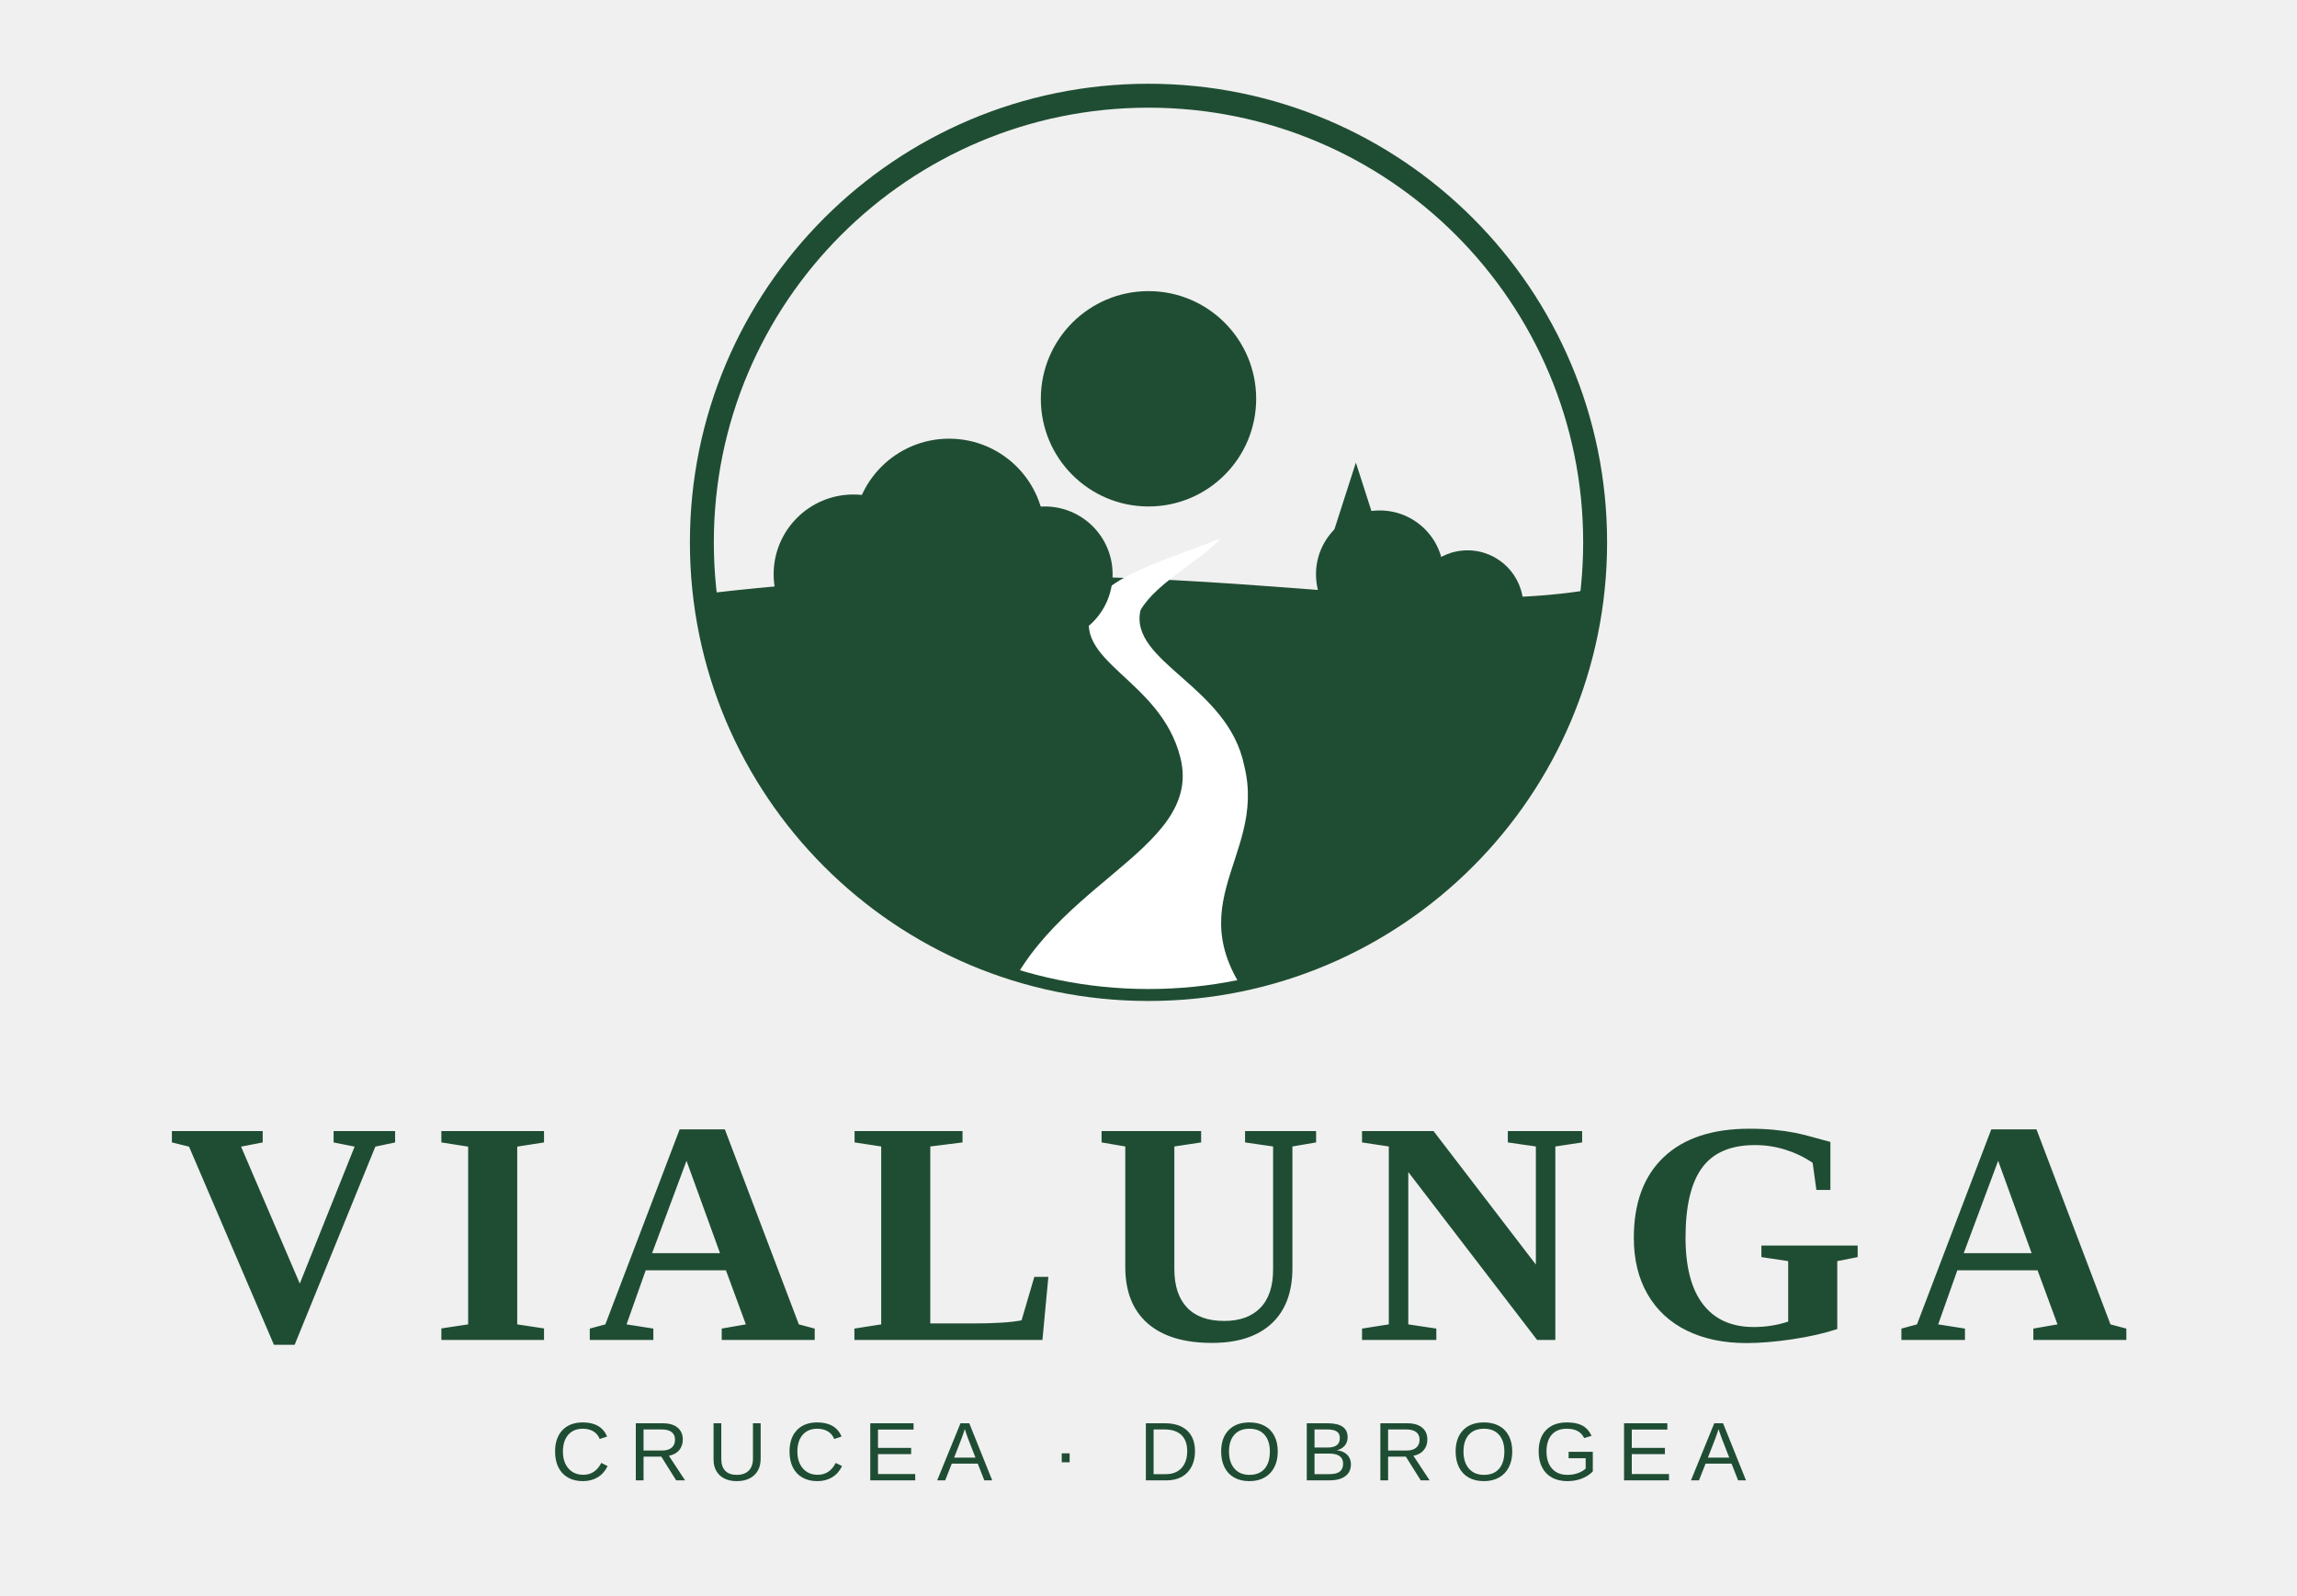
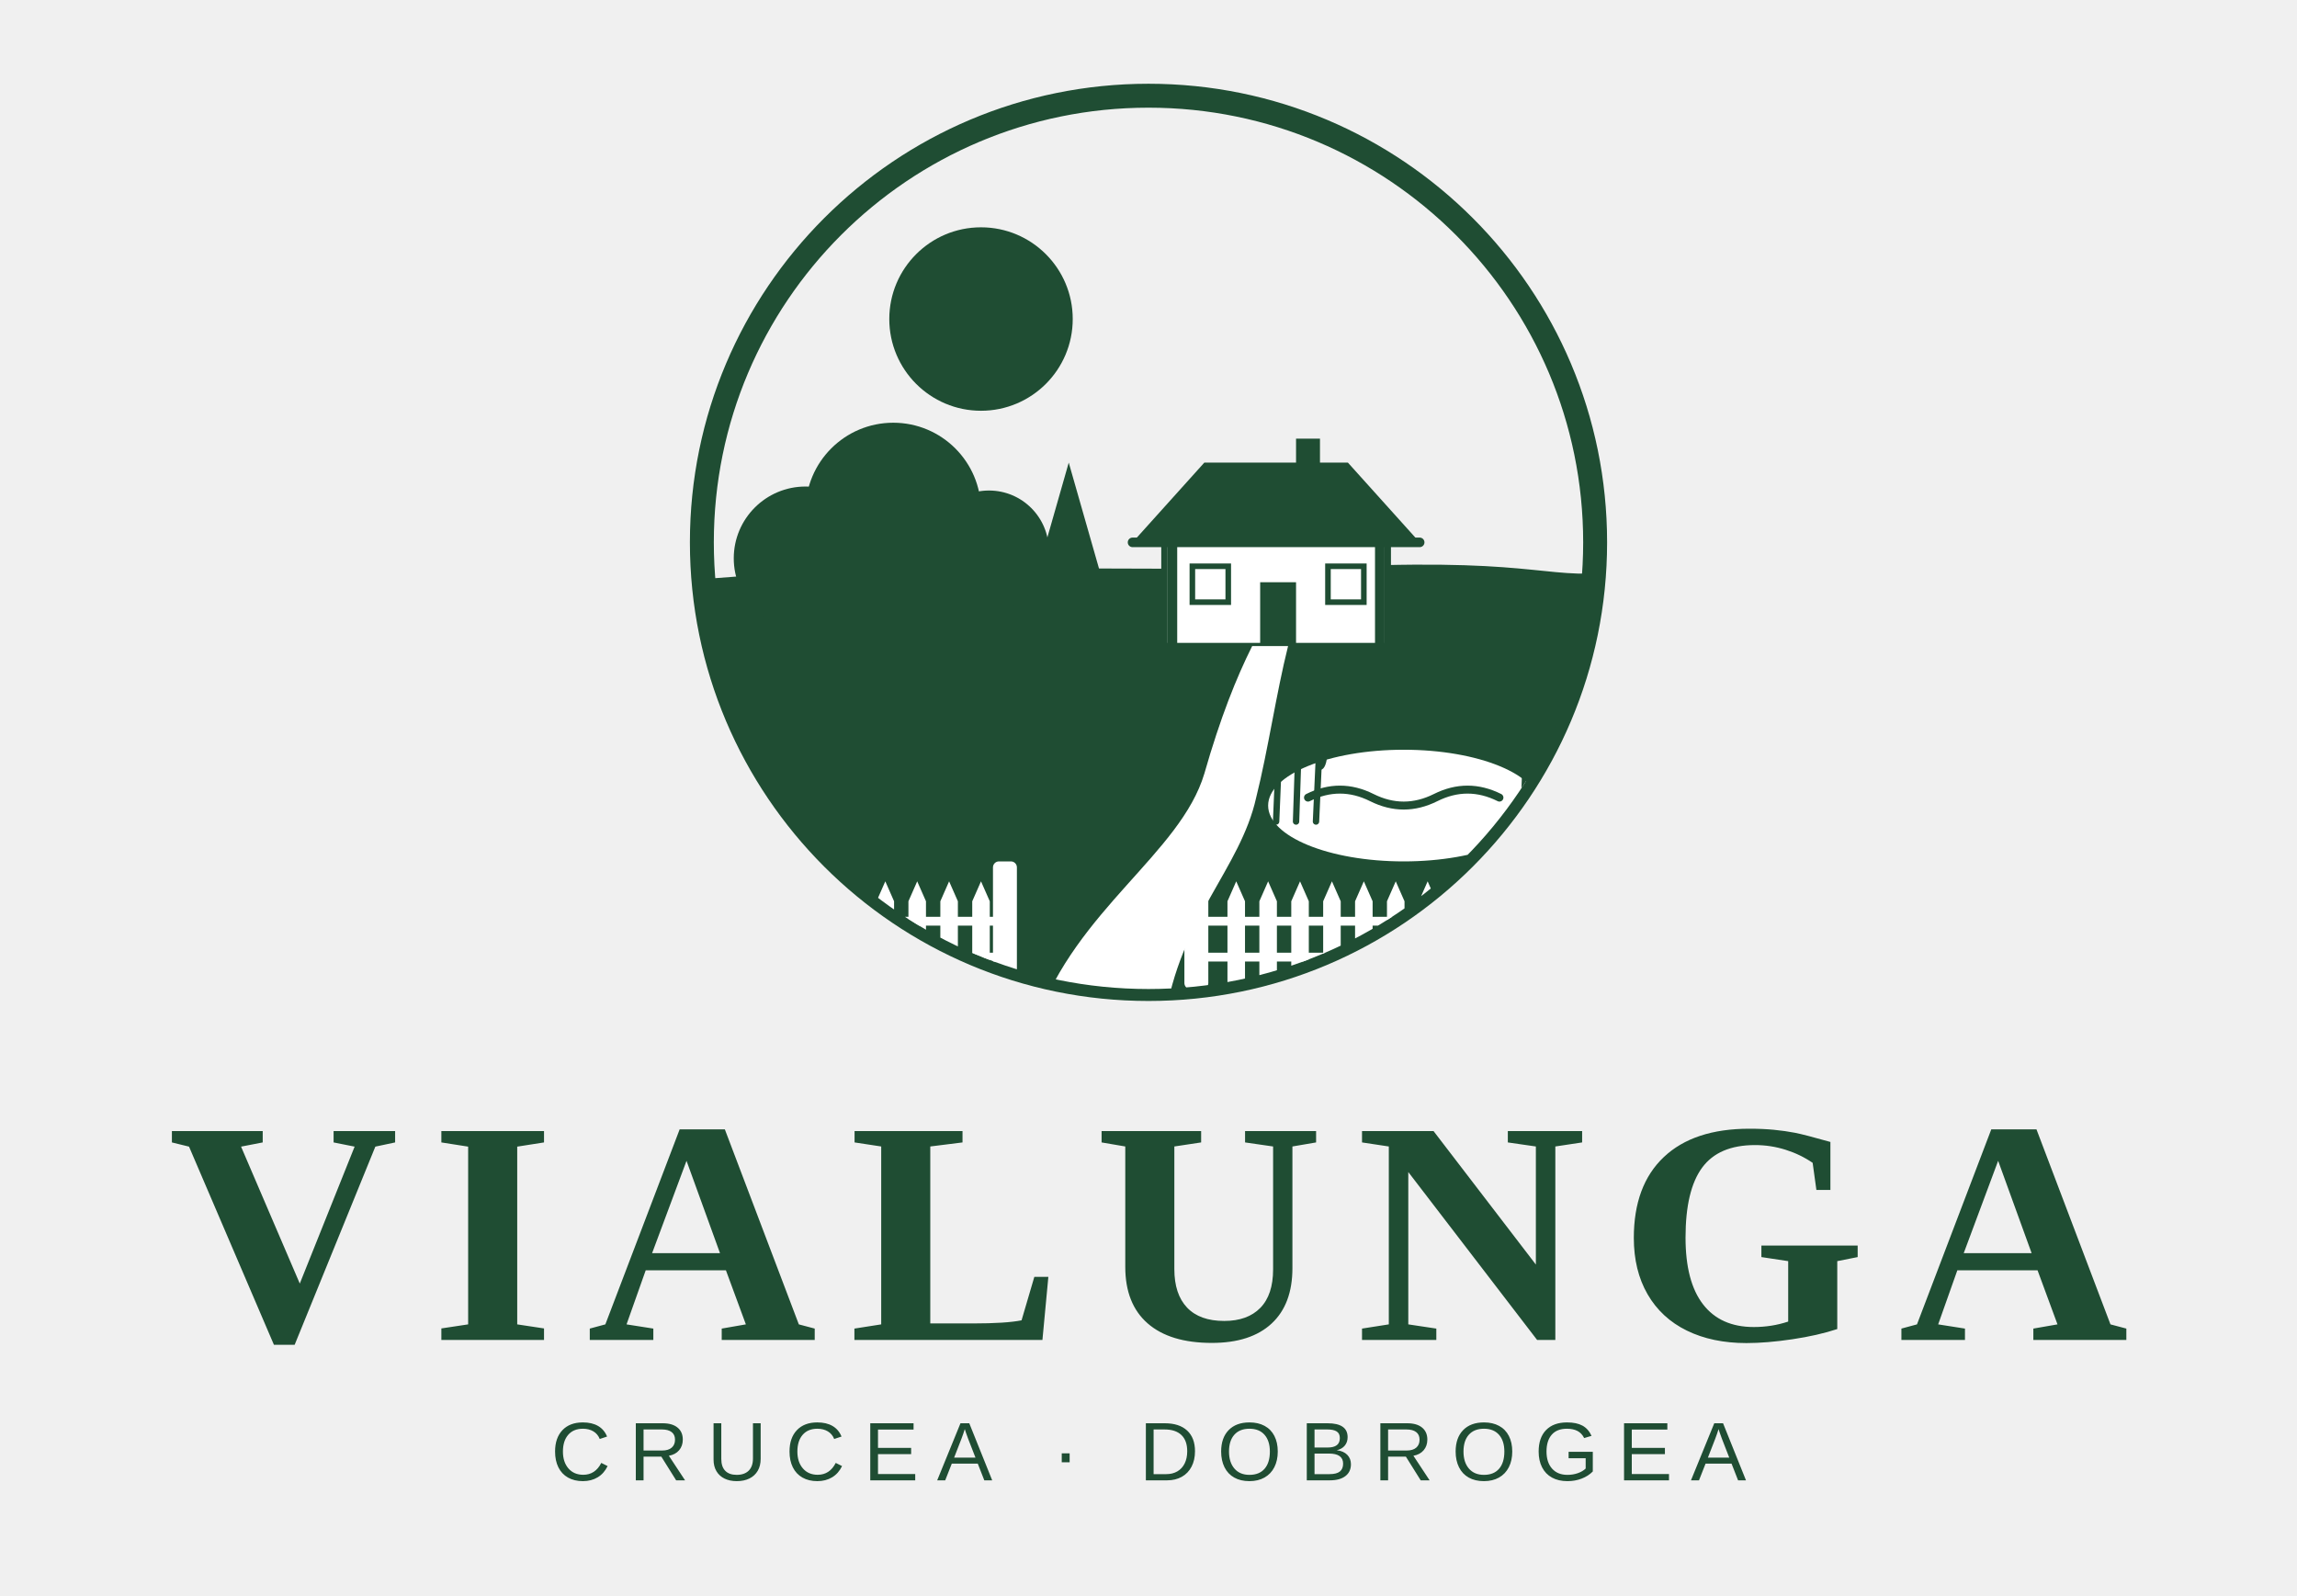
<svg xmlns="http://www.w3.org/2000/svg" viewBox="0 0 720 500" width="720" height="500">
  <g transform="translate(210.0 20) scale(1.25)">
    <defs>
      <clipPath id="disc">
        <circle cx="120" cy="120" r="112" />
      </clipPath>
    </defs>
    <circle cx="120" cy="120" r="112" fill="none" stroke="#1f4d33" stroke-width="6" />
    <g clip-path="url(#disc)">
-       <circle cx="120" cy="84" r="27" fill="#1f4d33" />
-       <path d="M0 134 C 60 126, 110 128, 150 131 S 215 136, 240 130 L240 240 L0 240 Z" fill="#1f4d33" />
-       <path d="M 82 240 C 92 206, 134 198, 128 174 C 123 154, 100 150, 106 136 C 110 128, 126 124, 138 119 C 134 124, 122 130, 118 137 C 115 150, 140 156, 144 176 C 150 200, 124 212, 150 240 Z" fill="#ffffff" />
-       <circle cx="46" cy="128" r="20" fill="#1f4d33" />
-       <rect x="44.2" y="142" width="3.6" height="14" rx="1.2" fill="#1f4d33" />
-       <circle cx="70" cy="118" r="24" fill="#1f4d33" />
-       <rect x="68.2" y="136" width="3.6" height="14" rx="1.2" fill="#1f4d33" />
-       <circle cx="94" cy="128" r="17" fill="#1f4d33" />
-       <rect x="92.2" y="139" width="3.6" height="14" rx="1.2" fill="#1f4d33" />
-       <circle cx="58" cy="140" r="15" fill="#1f4d33" />
-       <rect x="56.2" y="149" width="3.6" height="14" rx="1.2" fill="#1f4d33" />
-       <circle cx="82" cy="142" r="13" fill="#1f4d33" />
-       <rect x="80.2" y="149" width="3.6" height="14" rx="1.2" fill="#1f4d33" />
-       <circle cx="178" cy="128" r="16" fill="#1f4d33" />
-       <rect x="176.2" y="138" width="3.6" height="14" rx="1.2" fill="#1f4d33" />
-       <circle cx="200" cy="136" r="14" fill="#1f4d33" />
-       <rect x="198.2" y="144" width="3.6" height="14" rx="1.2" fill="#1f4d33" />
-       <path d="M160 142 L172 104 L184 142 Z M163 128 L172 100 L181 128 Z" fill="#1f4d33" />
-       <rect x="170.3" y="140" width="3.4" height="12" fill="#1f4d33" />
+       <circle cx="78" cy="64" r="23" fill="#1f4d33" />
+       <path d="M0 130 C 60 124, 120 128, 170 126 S 220 130, 240 127 L240 240 L0 240 Z" fill="#1f4d33" />
+       <rect x="157" y="94" width="6" height="12" fill="#1f4d33" />
+       <rect x="124" y="118" width="56" height="28" fill="#ffffff" stroke="#1f4d33" stroke-width="1.6" />
+       <path d="M116 120 L188 120 L170 100 L134 100 Z" fill="#1f4d33" />
+       <path d="M116 120 L188 120" stroke="#1f4d33" stroke-width="2.4" stroke-linecap="round" />
+       <rect x="131" y="126" width="9" height="9" fill="#ffffff" stroke="#1f4d33" stroke-width="1.4" />
+       <rect x="165" y="126" width="9" height="9" fill="#ffffff" stroke="#1f4d33" stroke-width="1.4" />
+       <rect x="148" y="130" width="9" height="16" fill="#1f4d33" />
+       <rect x="124.8" y="120" width="2.4" height="26" fill="#1f4d33" />
+       <rect x="176.8" y="120" width="2.4" height="26" fill="#1f4d33" />
+       <ellipse cx="184" cy="186" rx="34" ry="14" fill="#ffffff" />
+       <path d="M160 184 q 8 -4 16 0 t 16 0 t 16 0" fill="none" stroke="#1f4d33" stroke-width="2" stroke-linecap="round" />
+       <path d="M152 190 L153 166" stroke="#1f4d33" stroke-width="1.6" stroke-linecap="round" />
+       <ellipse cx="153.2" cy="171" rx="1.6" ry="4" fill="#1f4d33" />
+       <path d="M157 190 L158 160" stroke="#1f4d33" stroke-width="1.6" stroke-linecap="round" />
+       <ellipse cx="158.2" cy="165" rx="1.6" ry="4" fill="#1f4d33" />
+       <path d="M162 190 L163 168" stroke="#1f4d33" stroke-width="1.6" stroke-linecap="round" />
+       <ellipse cx="163.2" cy="173" rx="1.6" ry="4" fill="#1f4d33" />
+       <path d="M214 190 L215 164" stroke="#1f4d33" stroke-width="1.6" stroke-linecap="round" />
+       <ellipse cx="215.2" cy="169" rx="1.6" ry="4" fill="#1f4d33" />
+       <path d="M219 190 L220 170" stroke="#1f4d33" stroke-width="1.6" stroke-linecap="round" />
+       <ellipse cx="220.2" cy="175" rx="1.6" ry="4" fill="#1f4d33" />
+       <path d="M 92 240 C 102 212, 128 198, 134 178 C 138 164, 142 154, 146 146 L 155 146 C 152 158, 150 172, 147 184 C 143 202, 128 214, 124 240 Z" fill="#ffffff" />
+       <rect x="32.2" y="136" width="3.6" height="14" rx="1.2" fill="#1f4d33" />
+       <circle cx="34" cy="124" r="18" fill="#1f4d33" />
+       <rect x="54.2" y="128" width="3.6" height="14" rx="1.2" fill="#1f4d33" />
+       <circle cx="56" cy="112" r="22" fill="#1f4d33" />
+       <rect x="78.2" y="131" width="3.6" height="14" rx="1.2" fill="#1f4d33" />
+       <circle cx="80" cy="122" r="15" fill="#1f4d33" />
+       <rect x="44.2" y="145" width="3.6" height="14" rx="1.2" fill="#1f4d33" />
+       <circle cx="46" cy="138" r="13" fill="#1f4d33" />
+       <rect x="66.2" y="146" width="3.6" height="14" rx="1.2" fill="#1f4d33" />
+       <circle cx="68" cy="140" r="12" fill="#1f4d33" />
+       <path d="M90 142 L100 104 L110 142 Z M92 128 L100 100 L108 128 Z" fill="#1f4d33" />
+       <rect x="98.3" y="140" width="3.4" height="12" fill="#1f4d33" />
+       <path d="M0 215 L84 215 M132 215 L240 215" stroke="#ffffff" stroke-width="2.2" />
+       <path d="M0 224 L84 224 M132 224 L240 224" stroke="#ffffff" stroke-width="2.2" />
+       <path d="M3.8 210 L6 205 L8.2 210 L8.2 231 L3.8 231 Z" fill="#ffffff" />
+       <path d="M11.8 210 L14 205 L16.2 210 L16.2 231 L11.8 231 Z" fill="#ffffff" />
+       <path d="M19.8 210 L22 205 L24.2 210 L24.2 231 L19.8 231 Z" fill="#ffffff" />
+       <path d="M27.8 210 L30 205 L32.2 210 L32.2 231 L27.8 231 Z" fill="#ffffff" />
+       <path d="M35.8 210 L38 205 L40.2 210 L40.2 231 L35.8 231 Z" fill="#ffffff" />
+       <path d="M43.8 210 L46 205 L48.2 210 L48.2 231 L43.8 231 Z" fill="#ffffff" />
+       <path d="M51.8 210 L54 205 L56.2 210 L56.2 231 L51.8 231 Z" fill="#ffffff" />
+       <path d="M59.8 210 L62 205 L64.2 210 L64.2 231 L59.8 231 Z" fill="#ffffff" />
+       <path d="M67.8 210 L70 205 L72.2 210 L72.2 231 L67.8 231 Z" fill="#ffffff" />
+       <path d="M75.8 210 L78 205 L80.2 210 L80.2 231 L75.8 231 Z" fill="#ffffff" />
+       <path d="M139.8 210 L142 205 L144.2 210 L144.2 231 L139.8 231 Z" fill="#ffffff" />
+       <path d="M147.8 210 L150 205 L152.2 210 L152.2 231 L147.8 231 Z" fill="#ffffff" />
+       <path d="M155.8 210 L158 205 L160.2 210 L160.2 231 L155.8 231 Z" fill="#ffffff" />
+       <path d="M163.8 210 L166 205 L168.2 210 L168.2 231 L163.8 231 Z" fill="#ffffff" />
+       <path d="M171.8 210 L174 205 L176.2 210 L176.2 231 L171.8 231 Z" fill="#ffffff" />
+       <path d="M179.8 210 L182 205 L184.2 210 L184.2 231 L179.8 231 Z" fill="#ffffff" />
+       <path d="M187.8 210 L190 205 L192.2 210 L192.2 231 L187.8 231 Z" fill="#ffffff" />
+       <path d="M195.8 210 L198 205 L200.2 210 L200.2 231 L195.8 231 Z" fill="#ffffff" />
+       <path d="M203.8 210 L206 205 L208.2 210 L208.2 231 L203.8 231 Z" fill="#ffffff" />
+       <path d="M211.8 210 L214 205 L216.2 210 L216.2 231 L211.8 231 Z" fill="#ffffff" />
+       <path d="M219.8 210 L222 205 L224.2 210 L224.2 231 L219.8 231 Z" fill="#ffffff" />
+       <path d="M227.8 210 L230 205 L232.2 210 L232.2 231 L227.8 231 Z" fill="#ffffff" />
+       <path d="M235.8 210 L238 205 L240.2 210 L240.2 231 L235.8 231 Z" fill="#ffffff" />
+       <rect x="81" y="200" width="6" height="32" rx="1.5" fill="#ffffff" />
+       <rect x="129" y="200" width="6" height="32" rx="1.5" fill="#ffffff" />
    </g>
  </g>
  <g transform="translate(52.75879 420) scale(1.0)">
    <path d="M71.094 -65.479V-61.914L64.893 -60.596L39.6 1.514H33.105L6.494 -60.596L1.123 -61.914V-65.479H29.59V-61.914L22.803 -60.596L41.211 -17.676L58.398 -60.596L51.807 -61.914V-65.479Z M109.365 -4.883 117.764 -3.613V0.0H85.586V-3.613L93.984 -4.883V-60.596L85.586 -61.914V-65.479H117.764V-61.914L109.365 -60.596Z M152.031 -3.564V0.0H132.109V-3.564L136.992 -4.883L160.283 -66.016H174.443L197.637 -4.883L202.617 -3.564V0.0H173.467V-3.564L181.035 -4.883L174.785 -21.826H149.639L143.633 -4.883ZM162.432 -56.152 151.641 -27.197H172.93Z M248.945 -61.914 238.838 -60.645V-5.176H252.168Q262.568 -5.176 267.451 -6.152L271.455 -19.775H275.85L273.994 0.0H215.059V-3.564L223.457 -4.883V-60.645L215.107 -61.914V-65.479H248.945Z M330.967 -5.957Q338.291 -5.957 342.295 -10.059Q346.299 -14.16 346.299 -22.119V-60.645L337.51 -61.914V-65.479H359.775V-61.914L352.354 -60.645V-22.51Q352.354 -11.182 345.811 -5.127Q339.268 0.928 327.109 0.928Q313.975 0.928 306.968 -5.2Q299.961 -11.328 299.961 -22.9V-60.645L292.539 -61.914V-65.479H323.74V-61.914L315.342 -60.645V-22.217Q315.342 -14.355 319.321 -10.156Q323.301 -5.957 330.967 -5.957Z M428.662 -60.645 419.873 -61.914V-65.479H443.164V-61.914L434.766 -60.645V0.0H429.053L388.672 -52.637V-4.883L397.461 -3.564V0.0H374.17V-3.564L382.568 -4.883V-60.645L374.17 -61.914V-65.479H396.582L428.662 -23.633Z M523.135 -3.418Q517.08 -1.416 509.072 -0.22Q501.064 0.977 494.668 0.977Q483.975 0.977 475.991 -2.93Q468.008 -6.836 463.687 -14.307Q459.365 -21.777 459.365 -31.982Q459.365 -48.438 468.765 -57.324Q478.164 -66.211 495.596 -66.211Q499.844 -66.211 503.335 -65.869Q506.826 -65.527 509.854 -64.941Q512.881 -64.355 520.986 -62.061V-47.021H516.592L515.42 -55.518Q511.562 -58.154 506.924 -59.619Q502.285 -61.084 497.354 -61.084Q485.977 -61.084 480.776 -54.004Q475.576 -46.924 475.576 -32.08Q475.576 -18.262 481.069 -11.157Q486.562 -4.053 496.963 -4.053Q502.627 -4.053 507.754 -5.762V-24.707L499.355 -25.977V-29.59H529.531V-25.977L523.135 -24.707Z M563.164 -3.564V0.0H543.242V-3.564L548.125 -4.883L571.416 -66.016H585.576L608.77 -4.883L613.75 -3.564V0.0H584.6V-3.564L592.168 -4.883L585.918 -21.826H560.771L554.766 -4.883ZM573.564 -56.152 562.773 -27.197H584.062Z" fill="#1f4d33" />
    <path transform="translate(119.9094 44)" d="M10.055 -16.174Q7.084 -16.174 5.434 -14.263Q3.783 -12.353 3.783 -9.026Q3.783 -5.738 5.503 -3.739Q7.224 -1.739 10.156 -1.739Q13.914 -1.739 15.806 -5.459L17.786 -4.469Q16.682 -2.158 14.682 -0.952Q12.683 0.254 10.042 0.254Q7.338 0.254 5.364 -0.87Q3.39 -1.993 2.355 -4.082Q1.32 -6.17 1.32 -9.026Q1.32 -13.305 3.631 -15.729Q5.941 -18.154 10.029 -18.154Q12.886 -18.154 14.803 -17.037Q16.72 -15.92 17.621 -13.724L15.323 -12.962Q14.701 -14.523 13.324 -15.349Q11.946 -16.174 10.055 -16.174Z M39.274 0.0 34.627 -7.427H29.054V0.0H26.629V-17.888H35.046Q38.068 -17.888 39.712 -16.536Q41.356 -15.184 41.356 -12.771Q41.356 -10.778 40.194 -9.42Q39.032 -8.062 36.989 -7.706L42.067 0.0ZM38.918 -12.746Q38.918 -14.308 37.858 -15.126Q36.798 -15.945 34.805 -15.945H29.054V-9.344H34.907Q36.824 -9.344 37.871 -10.239Q38.918 -11.134 38.918 -12.746Z M58.273 0.254Q56.077 0.254 54.439 -0.546Q52.801 -1.346 51.9 -2.869Q50.999 -4.393 50.999 -6.5V-17.888H53.423V-6.703Q53.423 -4.253 54.668 -2.983Q55.912 -1.714 58.26 -1.714Q60.672 -1.714 62.012 -3.028Q63.351 -4.342 63.351 -6.868V-17.888H65.763V-6.729Q65.763 -4.558 64.843 -2.983Q63.922 -1.409 62.24 -0.578Q60.558 0.254 58.273 0.254Z M83.544 -16.174Q80.573 -16.174 78.923 -14.263Q77.272 -12.353 77.272 -9.026Q77.272 -5.738 78.993 -3.739Q80.713 -1.739 83.645 -1.739Q87.403 -1.739 89.295 -5.459L91.275 -4.469Q90.171 -2.158 88.171 -0.952Q86.172 0.254 83.531 0.254Q80.827 0.254 78.853 -0.87Q76.879 -1.993 75.844 -4.082Q74.809 -6.17 74.809 -9.026Q74.809 -13.305 77.12 -15.729Q79.431 -18.154 83.518 -18.154Q86.375 -18.154 88.292 -17.037Q90.209 -15.92 91.11 -13.724L88.812 -12.962Q88.19 -14.523 86.813 -15.349Q85.435 -16.174 83.544 -16.174Z M100.118 0.0V-17.888H113.69V-15.907H102.543V-10.169H112.928V-8.214H102.543V-1.98H114.21V0.0Z M135.863 0.0 133.819 -5.23H125.668L123.612 0.0H121.098L128.398 -17.888H131.153L138.338 0.0ZM129.744 -16.06 129.629 -15.704Q129.312 -14.65 128.69 -13.0L126.405 -7.122H133.095L130.797 -13.025Q130.442 -13.901 130.086 -15.006Z M160.138 -5.662V-8.455H162.613V-5.662Z M201.907 -9.128Q201.907 -6.36 200.828 -4.285Q199.749 -2.209 197.768 -1.104Q195.788 0.0 193.198 0.0H186.507V-17.888H192.423Q196.968 -17.888 199.438 -15.609Q201.907 -13.33 201.907 -9.128ZM199.469 -9.128Q199.469 -12.454 197.647 -14.2Q195.826 -15.945 192.373 -15.945H188.932V-1.942H192.918Q194.886 -1.942 196.378 -2.806Q197.87 -3.669 198.669 -5.294Q199.469 -6.919 199.469 -9.128Z M227.85 -9.026Q227.85 -6.221 226.778 -4.113Q225.705 -2.006 223.699 -0.876Q221.693 0.254 218.964 0.254Q216.209 0.254 214.209 -0.863Q212.21 -1.98 211.156 -4.094Q210.102 -6.208 210.102 -9.026Q210.102 -13.317 212.451 -15.736Q214.8 -18.154 218.989 -18.154Q221.719 -18.154 223.724 -17.069Q225.73 -15.983 226.79 -13.914Q227.85 -11.845 227.85 -9.026ZM225.375 -9.026Q225.375 -12.365 223.705 -14.27Q222.036 -16.174 218.989 -16.174Q215.917 -16.174 214.241 -14.295Q212.565 -12.416 212.565 -9.026Q212.565 -5.662 214.26 -3.688Q215.955 -1.714 218.964 -1.714Q222.061 -1.714 223.718 -3.625Q225.375 -5.535 225.375 -9.026Z M250.785 -5.04Q250.785 -2.653 249.046 -1.327Q247.307 0.0 244.209 0.0H236.947V-17.888H243.447Q249.744 -17.888 249.744 -13.546Q249.744 -11.959 248.856 -10.88Q247.967 -9.801 246.342 -9.433Q248.475 -9.179 249.63 -8.004Q250.785 -6.83 250.785 -5.04ZM247.307 -13.254Q247.307 -14.701 246.316 -15.323Q245.326 -15.945 243.447 -15.945H239.372V-10.283H243.447Q245.39 -10.283 246.348 -11.013Q247.307 -11.743 247.307 -13.254ZM248.335 -5.23Q248.335 -8.392 243.892 -8.392H239.372V-1.942H244.082Q246.304 -1.942 247.319 -2.768Q248.335 -3.593 248.335 -5.23Z M272.654 0.0 268.007 -7.427H262.434V0.0H260.009V-17.888H268.426Q271.448 -17.888 273.092 -16.536Q274.736 -15.184 274.736 -12.771Q274.736 -10.778 273.574 -9.42Q272.412 -8.062 270.369 -7.706L275.447 0.0ZM272.298 -12.746Q272.298 -14.308 271.238 -15.126Q270.178 -15.945 268.185 -15.945H262.434V-9.344H268.286Q270.203 -9.344 271.251 -10.239Q272.298 -11.134 272.298 -12.746Z M301.352 -9.026Q301.352 -6.221 300.279 -4.113Q299.207 -2.006 297.201 -0.876Q295.195 0.254 292.465 0.254Q289.711 0.254 287.711 -0.863Q285.712 -1.98 284.658 -4.094Q283.604 -6.208 283.604 -9.026Q283.604 -13.317 285.953 -15.736Q288.301 -18.154 292.491 -18.154Q295.22 -18.154 297.226 -17.069Q299.232 -15.983 300.292 -13.914Q301.352 -11.845 301.352 -9.026ZM298.877 -9.026Q298.877 -12.365 297.207 -14.27Q295.538 -16.174 292.491 -16.174Q289.419 -16.174 287.743 -14.295Q286.067 -12.416 286.067 -9.026Q286.067 -5.662 287.762 -3.688Q289.457 -1.714 292.465 -1.714Q295.563 -1.714 297.22 -3.625Q298.877 -5.535 298.877 -9.026Z M309.624 -9.026Q309.624 -13.381 311.96 -15.768Q314.296 -18.154 318.523 -18.154Q321.494 -18.154 323.348 -17.151Q325.201 -16.148 326.204 -13.939L323.893 -13.254Q323.132 -14.777 321.792 -15.476Q320.453 -16.174 318.46 -16.174Q315.362 -16.174 313.725 -14.301Q312.087 -12.429 312.087 -9.026Q312.087 -5.637 313.826 -3.675Q315.565 -1.714 318.638 -1.714Q320.39 -1.714 321.907 -2.247Q323.424 -2.78 324.363 -3.694V-6.919H319.018V-8.95H326.598V-2.78Q325.176 -1.333 323.113 -0.54Q321.05 0.254 318.638 0.254Q315.832 0.254 313.801 -0.863Q311.769 -1.98 310.697 -4.082Q309.624 -6.183 309.624 -9.026Z M336.393 0.0V-17.888H349.964V-15.907H338.818V-10.169H349.202V-8.214H338.818V-1.98H350.485V0.0Z M372.137 0.0 370.093 -5.23H361.943L359.886 0.0H357.373L364.672 -17.888H367.427L374.613 0.0ZM366.018 -16.06 365.904 -15.704Q365.586 -14.65 364.964 -13.0L362.679 -7.122H369.37L367.072 -13.025Q366.716 -13.901 366.361 -15.006Z" fill="#1f4d33" />
  </g>
</svg>
